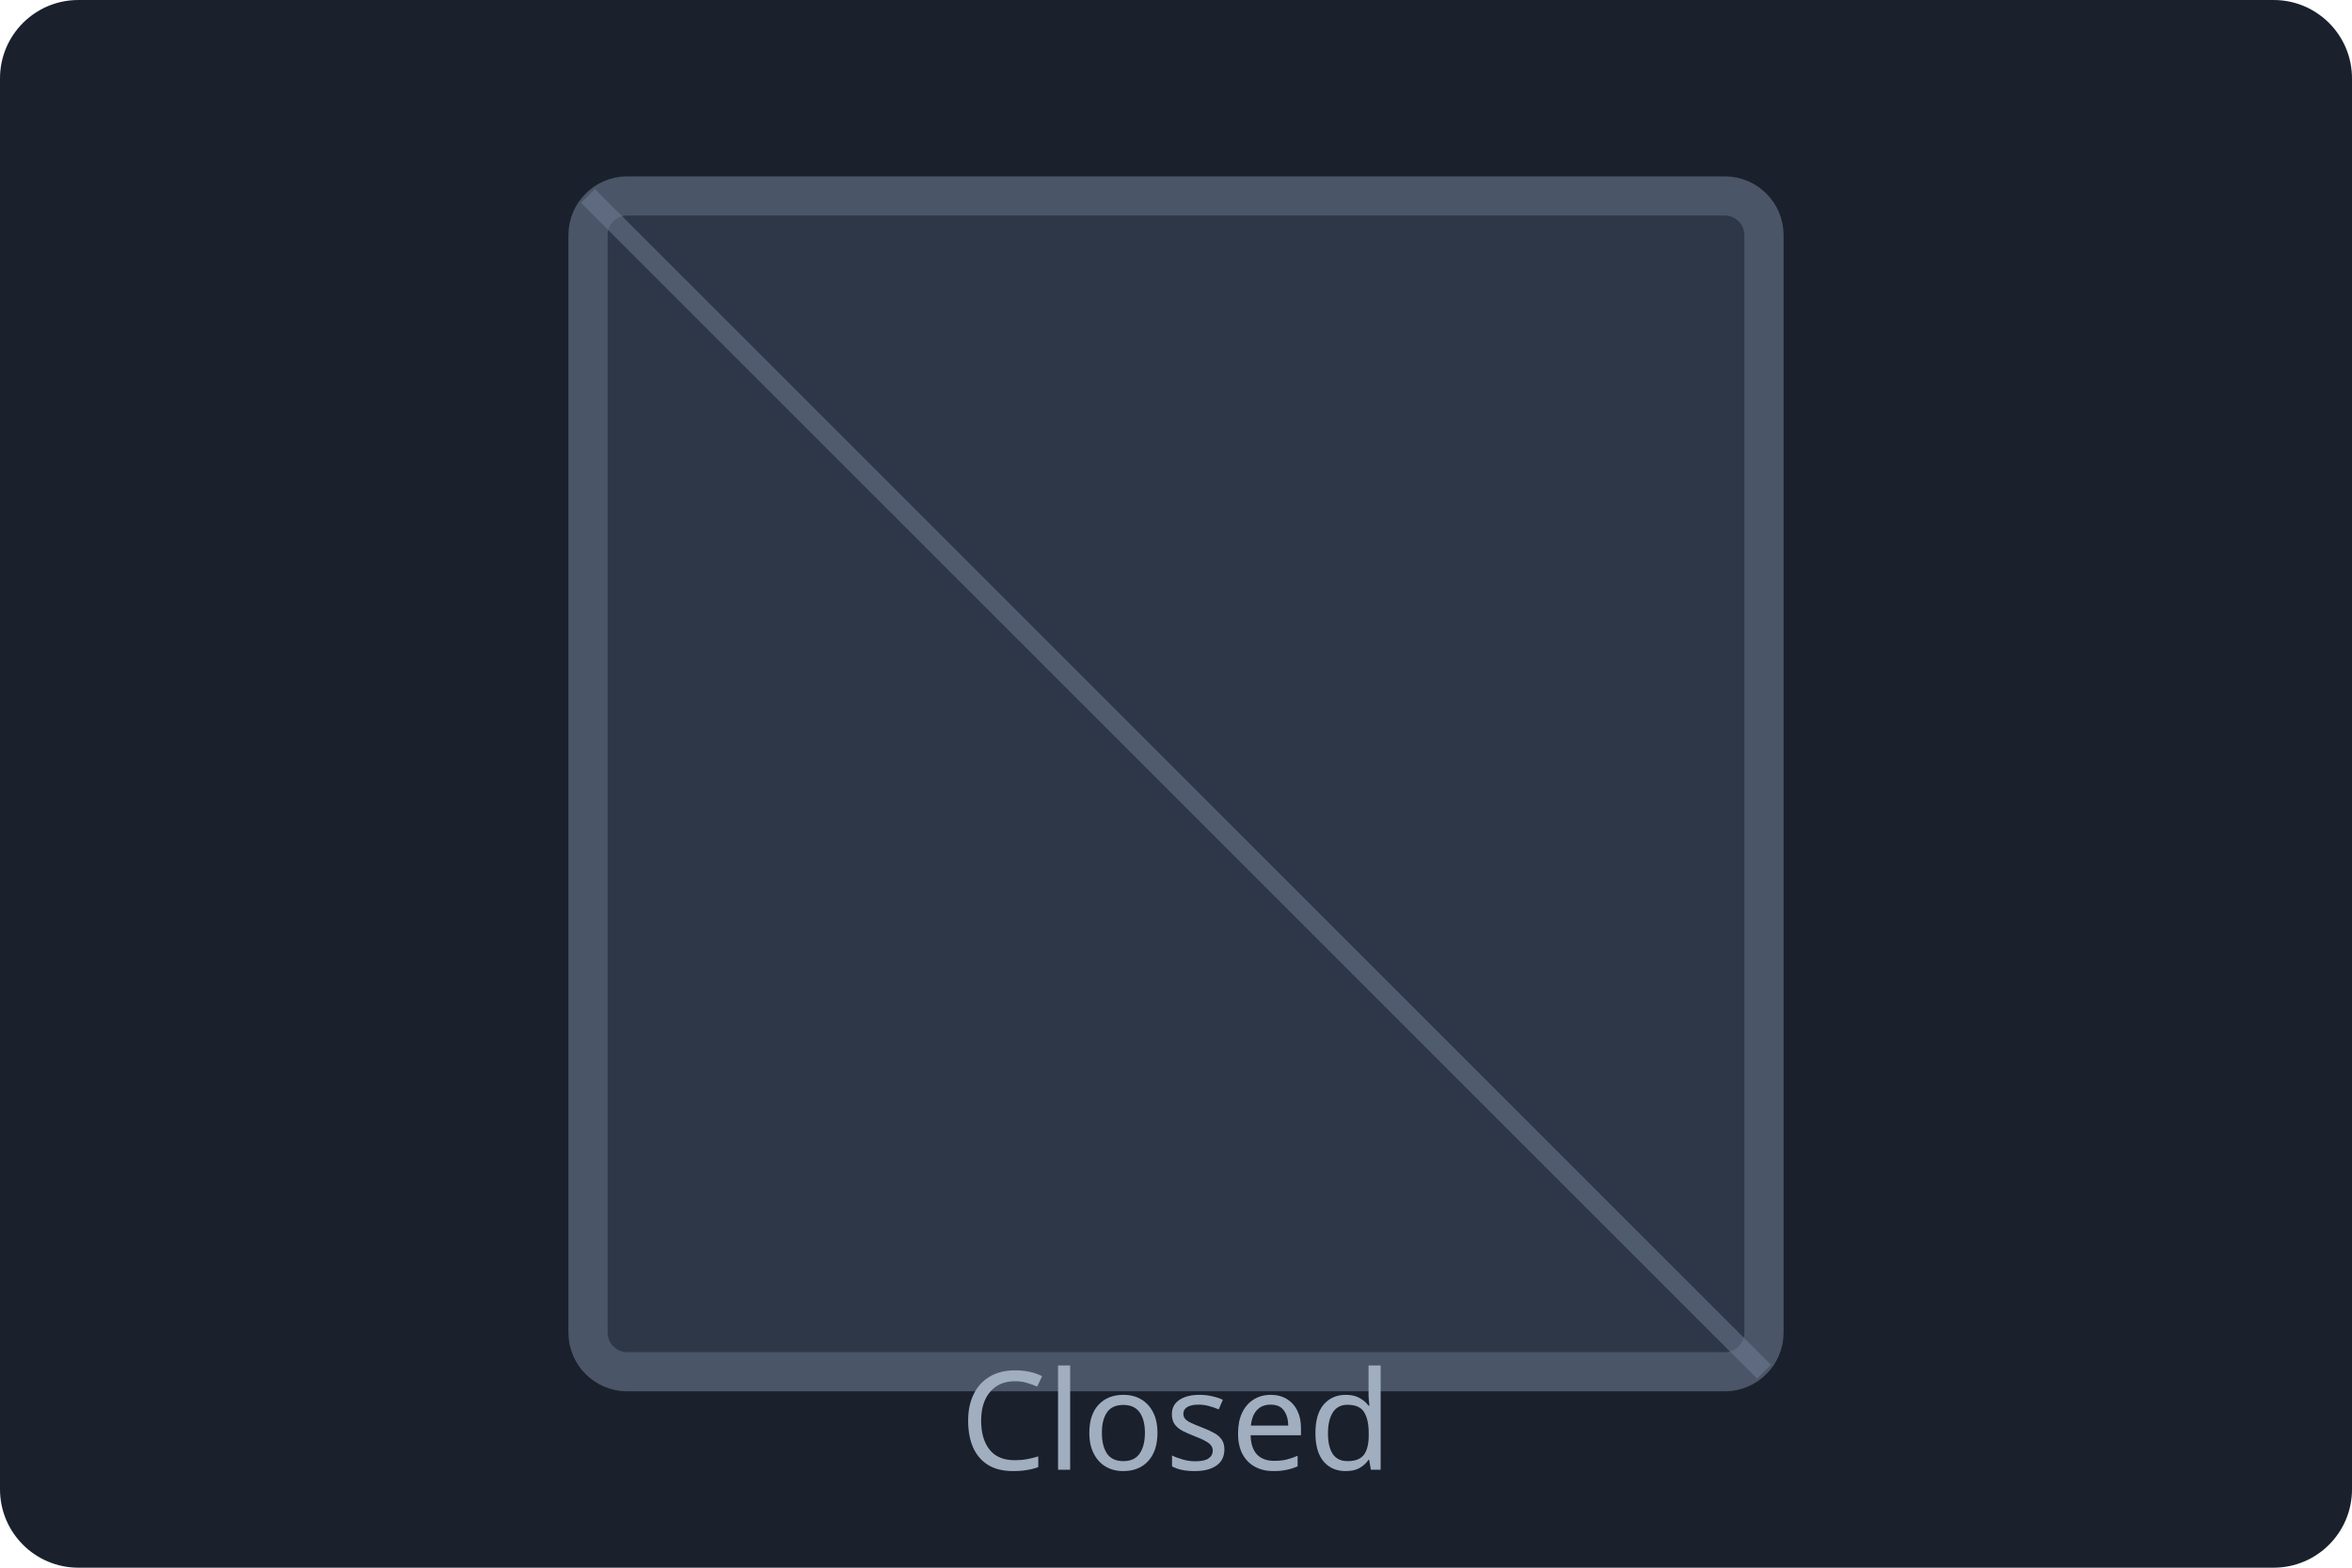
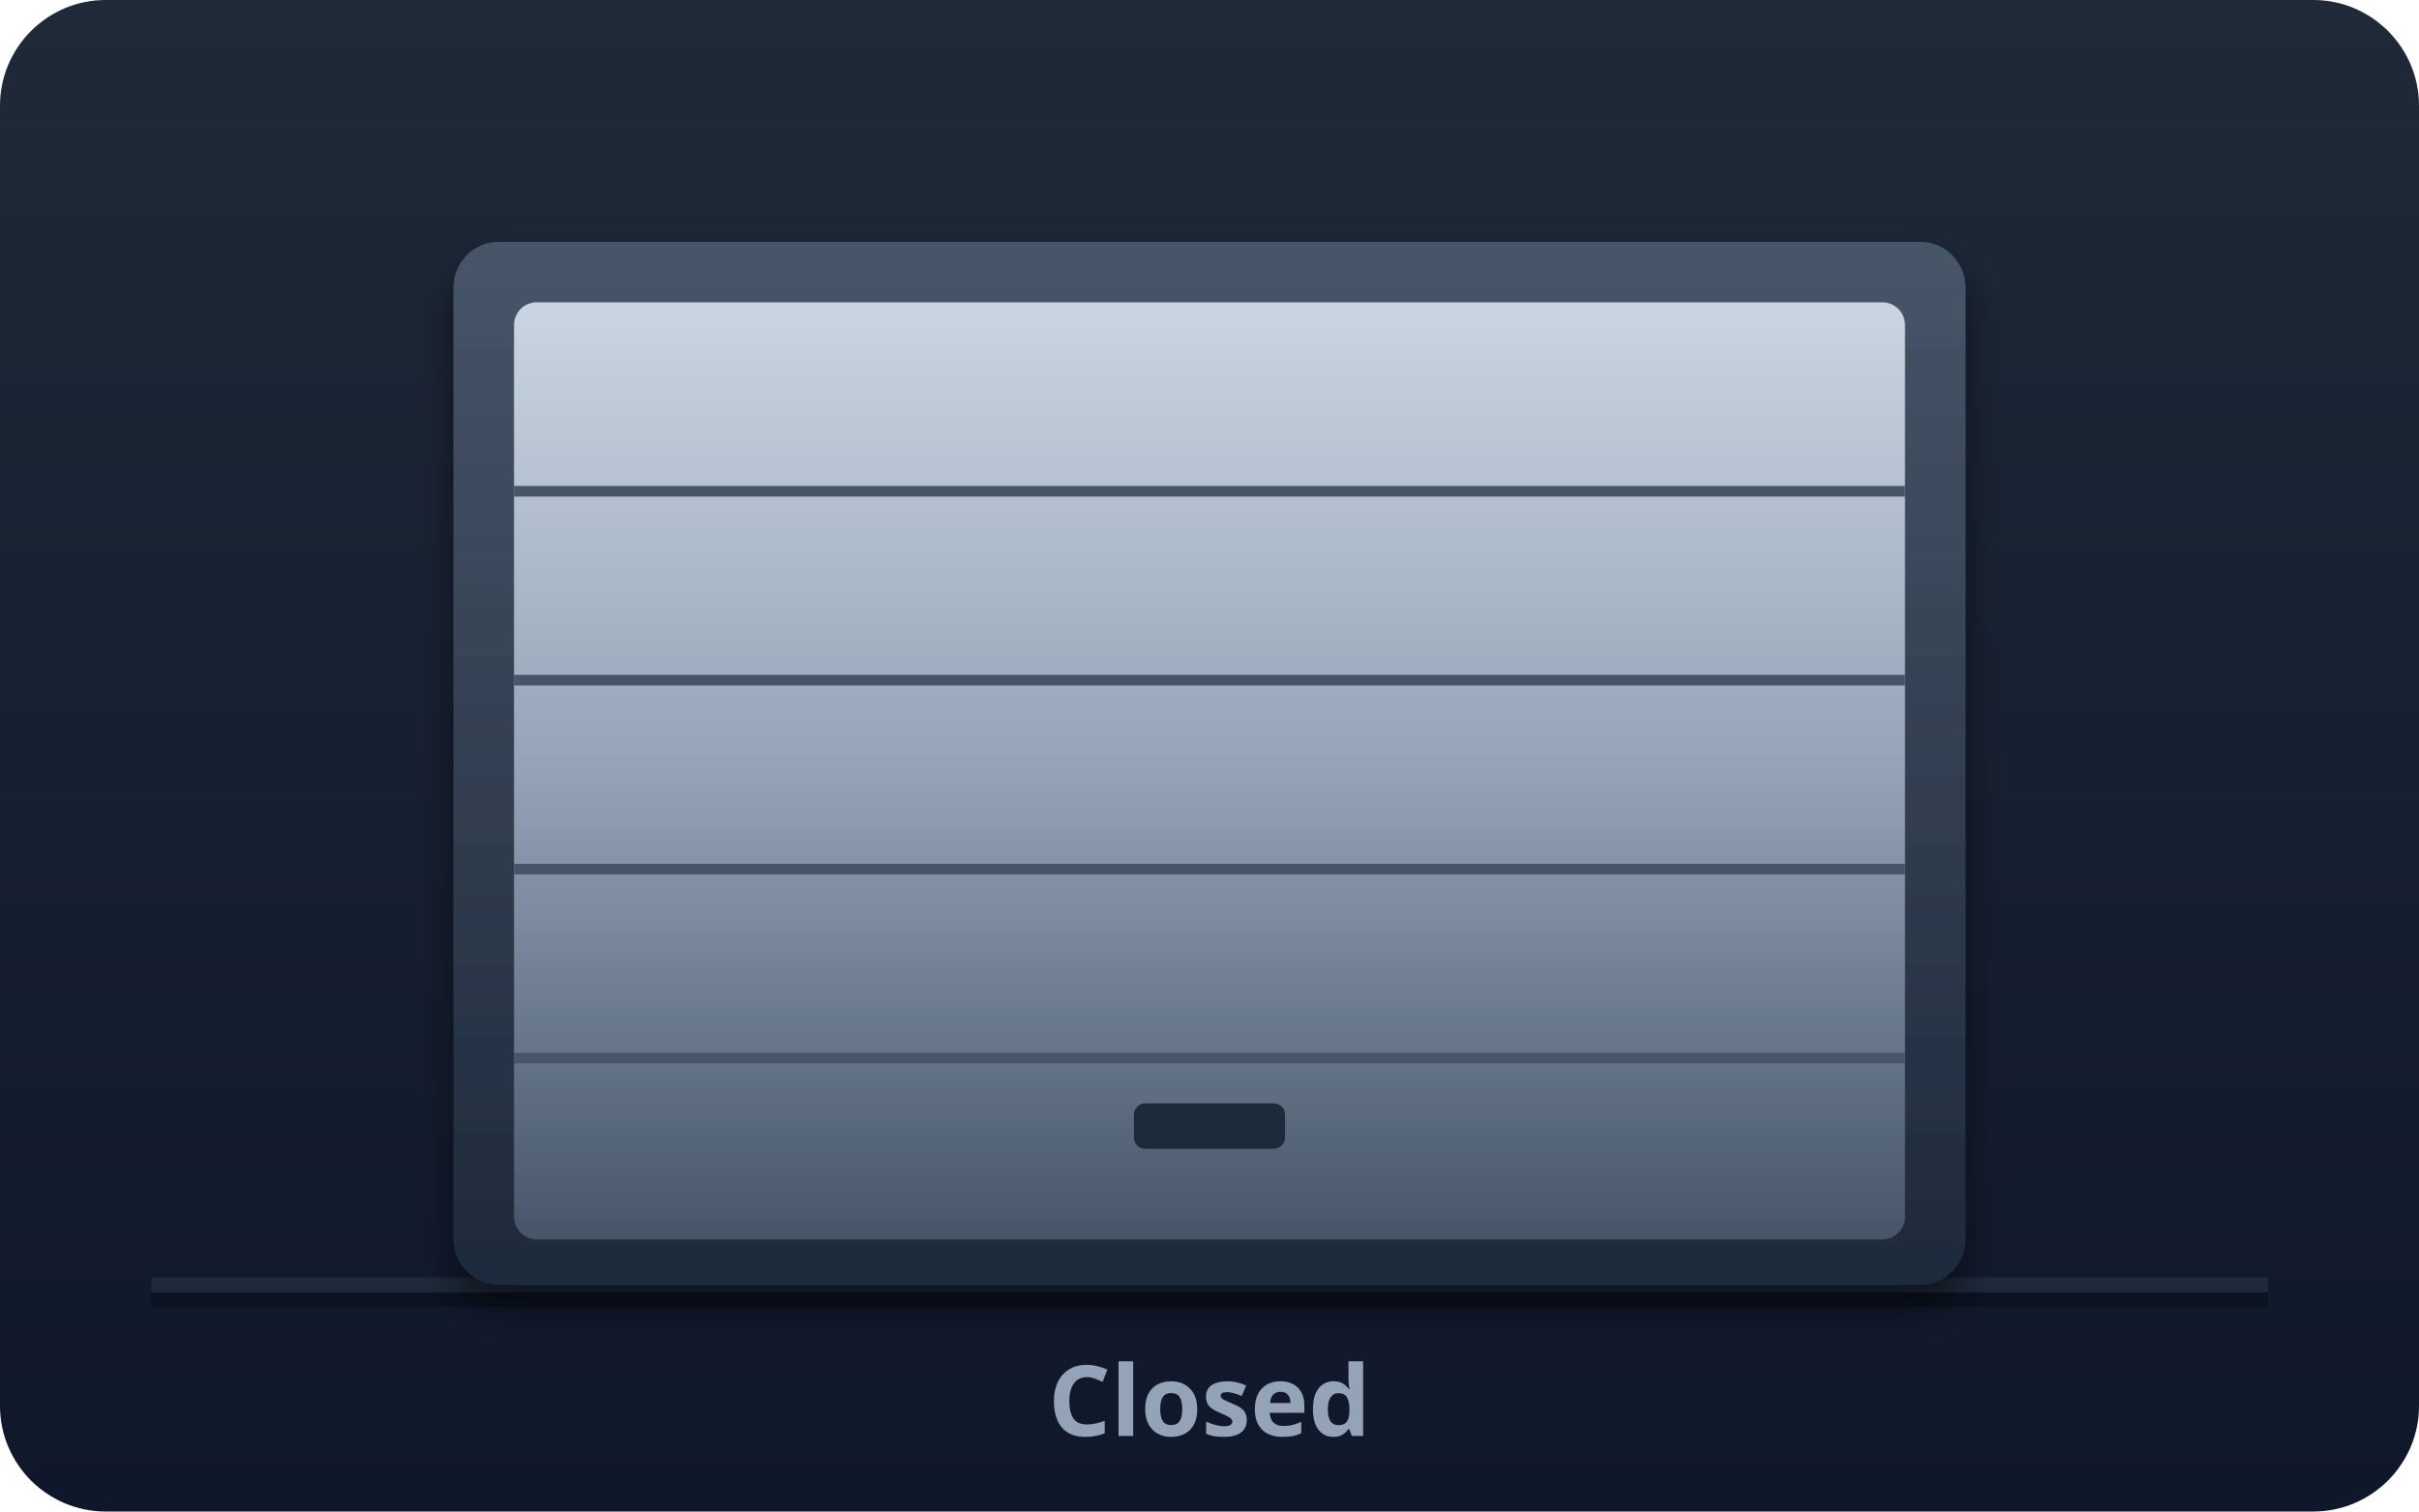
- <svg xmlns="http://www.w3.org/2000/svg" width="240" height="160" viewBox="0 0 240 160">
-   <rect width="240" height="160" fill="#1a202c" rx="8" />
-   <rect x="60" y="20" width="120" height="120" fill="#2d3748" stroke="#4a5568" stroke-width="4" rx="4" />
-   <line x1="60" y1="20" x2="180" y2="140" stroke="#718096" stroke-width="2" opacity="0.5" />
-   <text x="120" y="150" text-anchor="middle" fill="#a0aec0" font-family="system-ui,sans-serif" font-size="14">Closed</text>
+ <svg xmlns="http://www.w3.org/2000/svg" viewBox="0 0 320 200" width="320" height="200" role="img" aria-label="Garage door — closed">
+   <defs>
+     <linearGradient id="bgClosed" x1="0" y1="0" x2="0" y2="1">
+       <stop offset="0" stop-color="#1f2937" />
+       <stop offset="1" stop-color="#0f172a" />
+     </linearGradient>
+     <linearGradient id="panelClosed" x1="0" y1="0" x2="0" y2="1">
+       <stop offset="0" stop-color="#cbd5e1" />
+       <stop offset="0.5" stop-color="#94a3b8" />
+       <stop offset="1" stop-color="#475569" />
+     </linearGradient>
+     <linearGradient id="frameMetal" x1="0" y1="0" x2="0" y2="1">
+       <stop offset="0" stop-color="#475569" />
+       <stop offset="1" stop-color="#1e293b" />
+     </linearGradient>
+     <filter id="shadowClosed" x="-10%" y="-10%" width="120%" height="125%">
+       <feDropShadow dx="0" dy="3" stdDeviation="2.5" flood-color="#000" flood-opacity="0.5" />
+     </filter>
+   </defs>
+   <rect x="0" y="0" width="320" height="200" rx="14" fill="url(#bgClosed)" />
+   <line x1="20" y1="170" x2="300" y2="170" stroke="#1e293b" stroke-width="2" />
+   <line x1="20" y1="172" x2="300" y2="172" stroke="#0b1220" stroke-width="2" />
+   <g filter="url(#shadowClosed)">
+     <rect x="60" y="32" width="200" height="138" rx="6" fill="url(#frameMetal)" />
+     <rect x="68" y="40" width="184" height="124" rx="3" fill="url(#panelClosed)" />
+     <g stroke="#475569" stroke-width="1.4">
+       <line x1="68" y1="65" x2="252" y2="65" />
+       <line x1="68" y1="90" x2="252" y2="90" />
+       <line x1="68" y1="115" x2="252" y2="115" />
+       <line x1="68" y1="140" x2="252" y2="140" />
+     </g>
+     <rect x="150" y="146" width="20" height="6" rx="1.5" fill="#1e293b" />
+   </g>
+   <text x="160" y="190" text-anchor="middle" fill="#94a3b8" font-family="system-ui,sans-serif" font-size="13" font-weight="600">Closed</text>
</svg>
